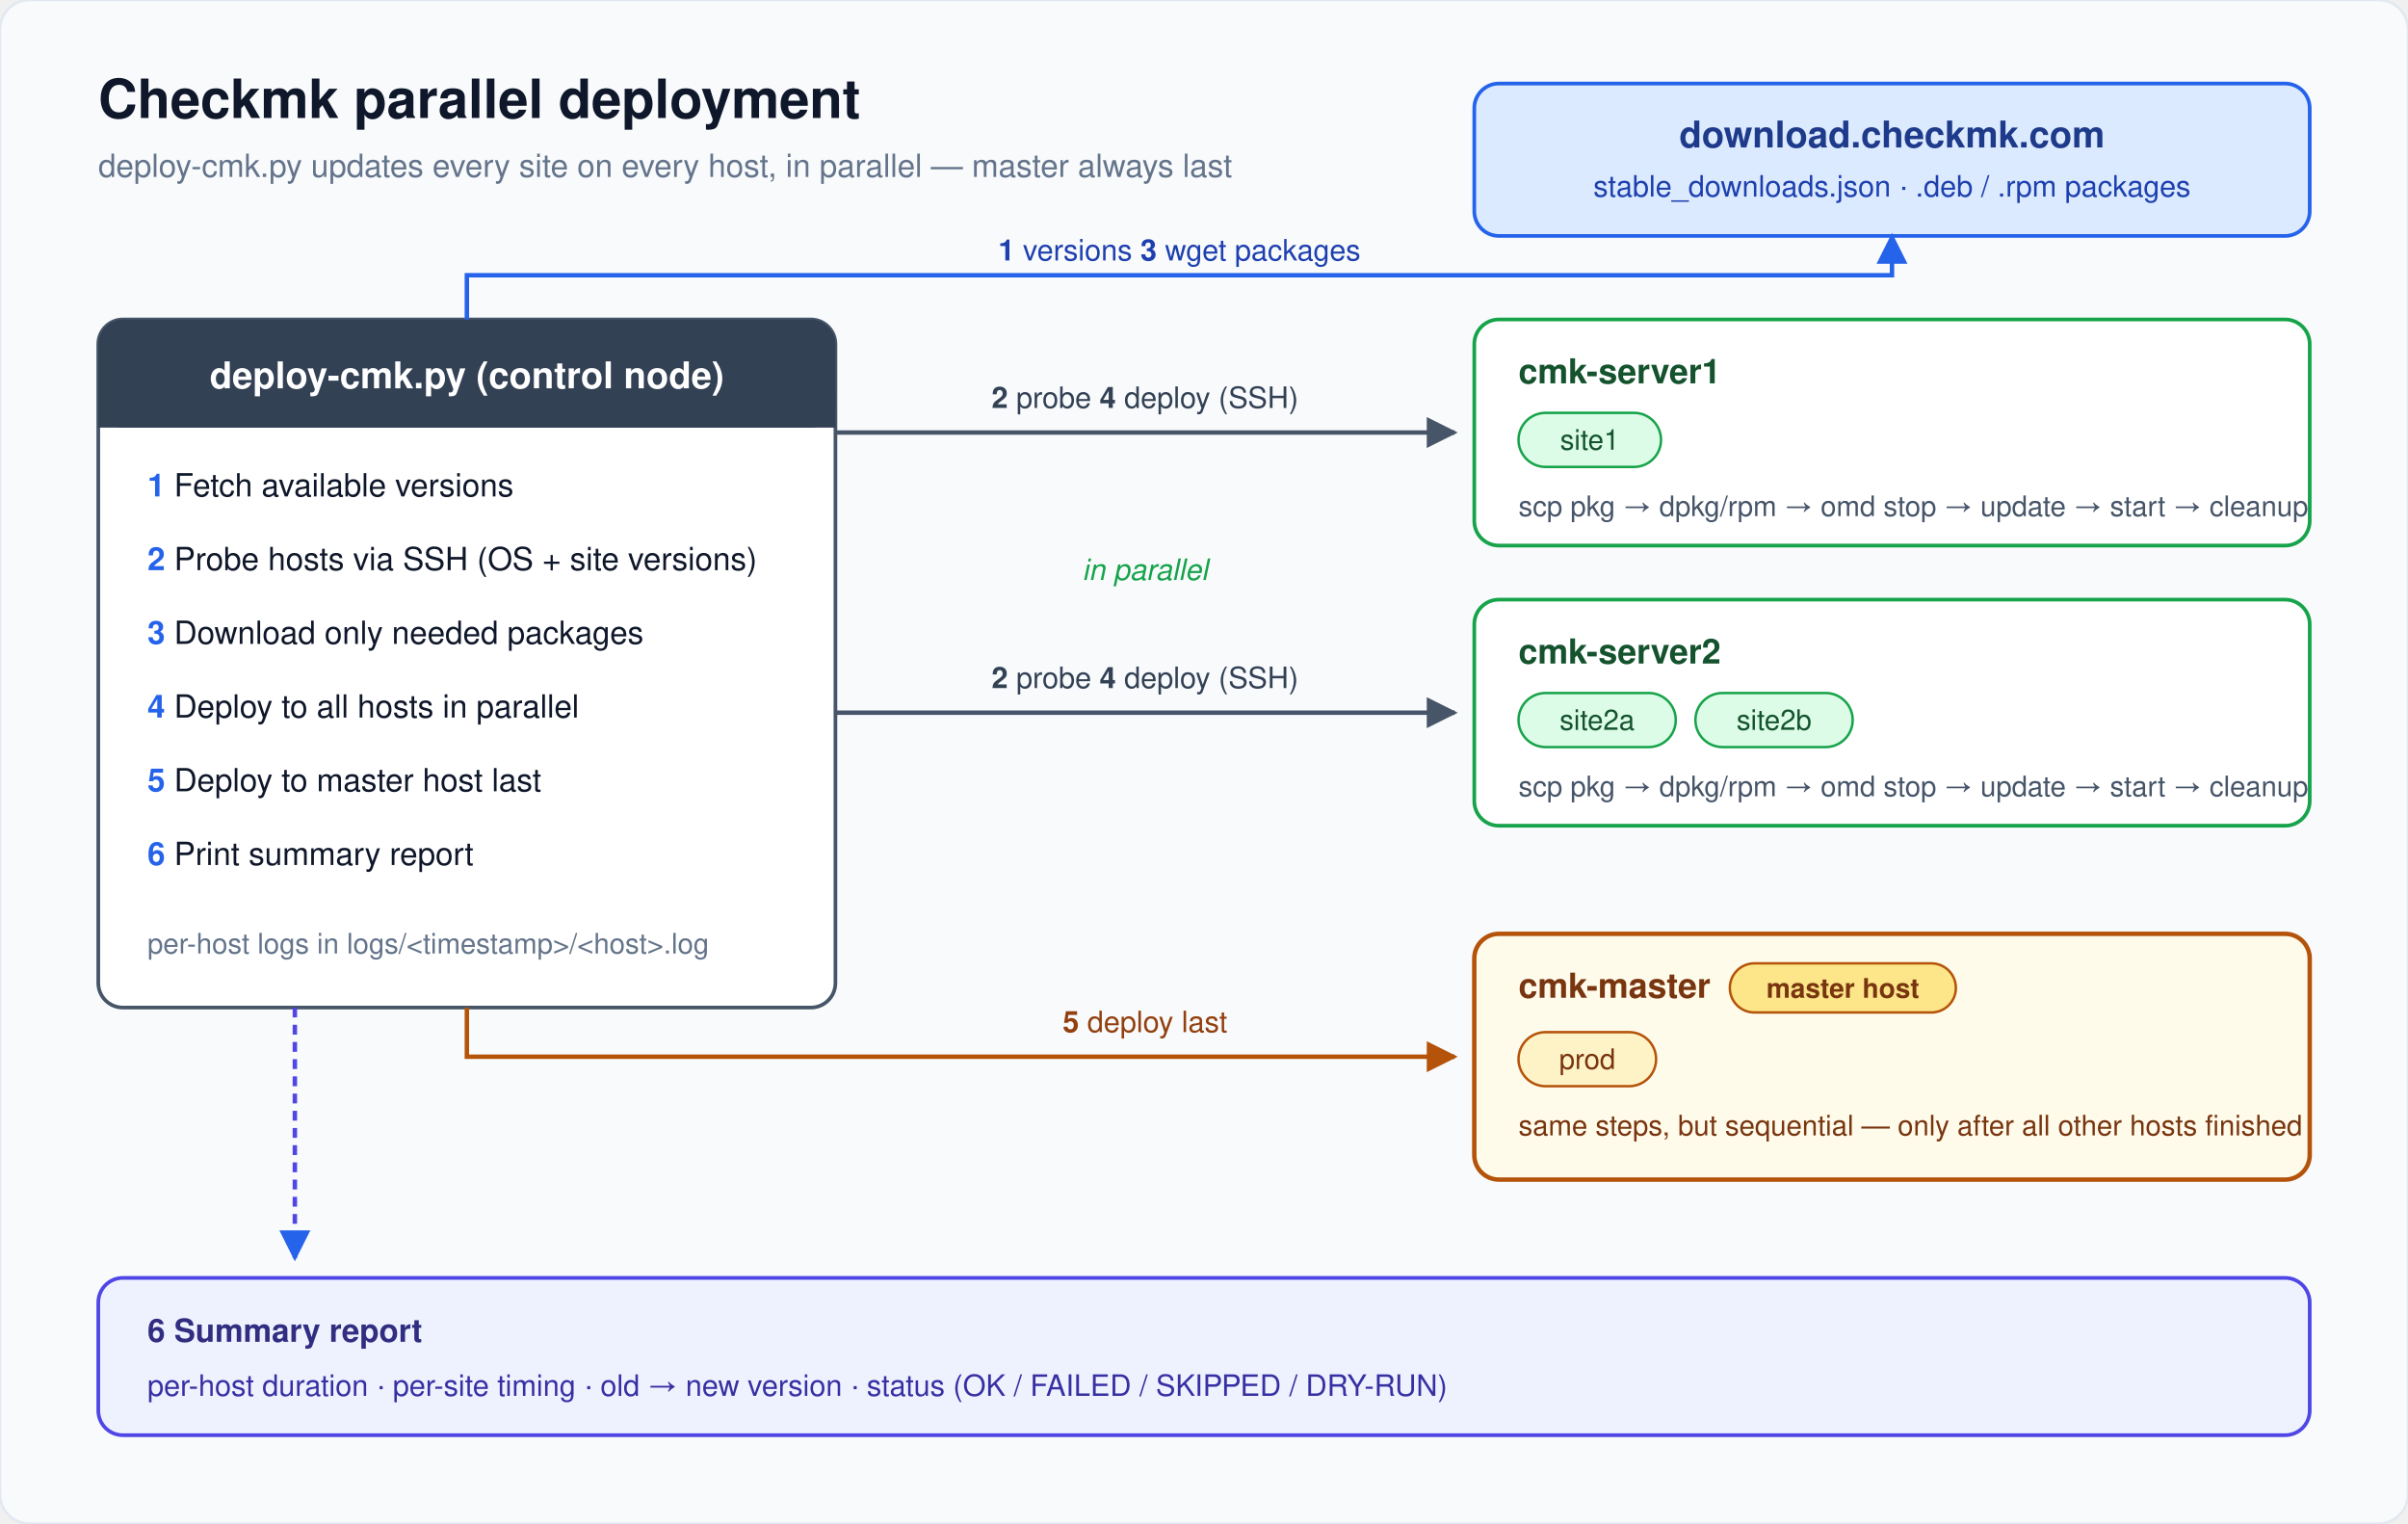
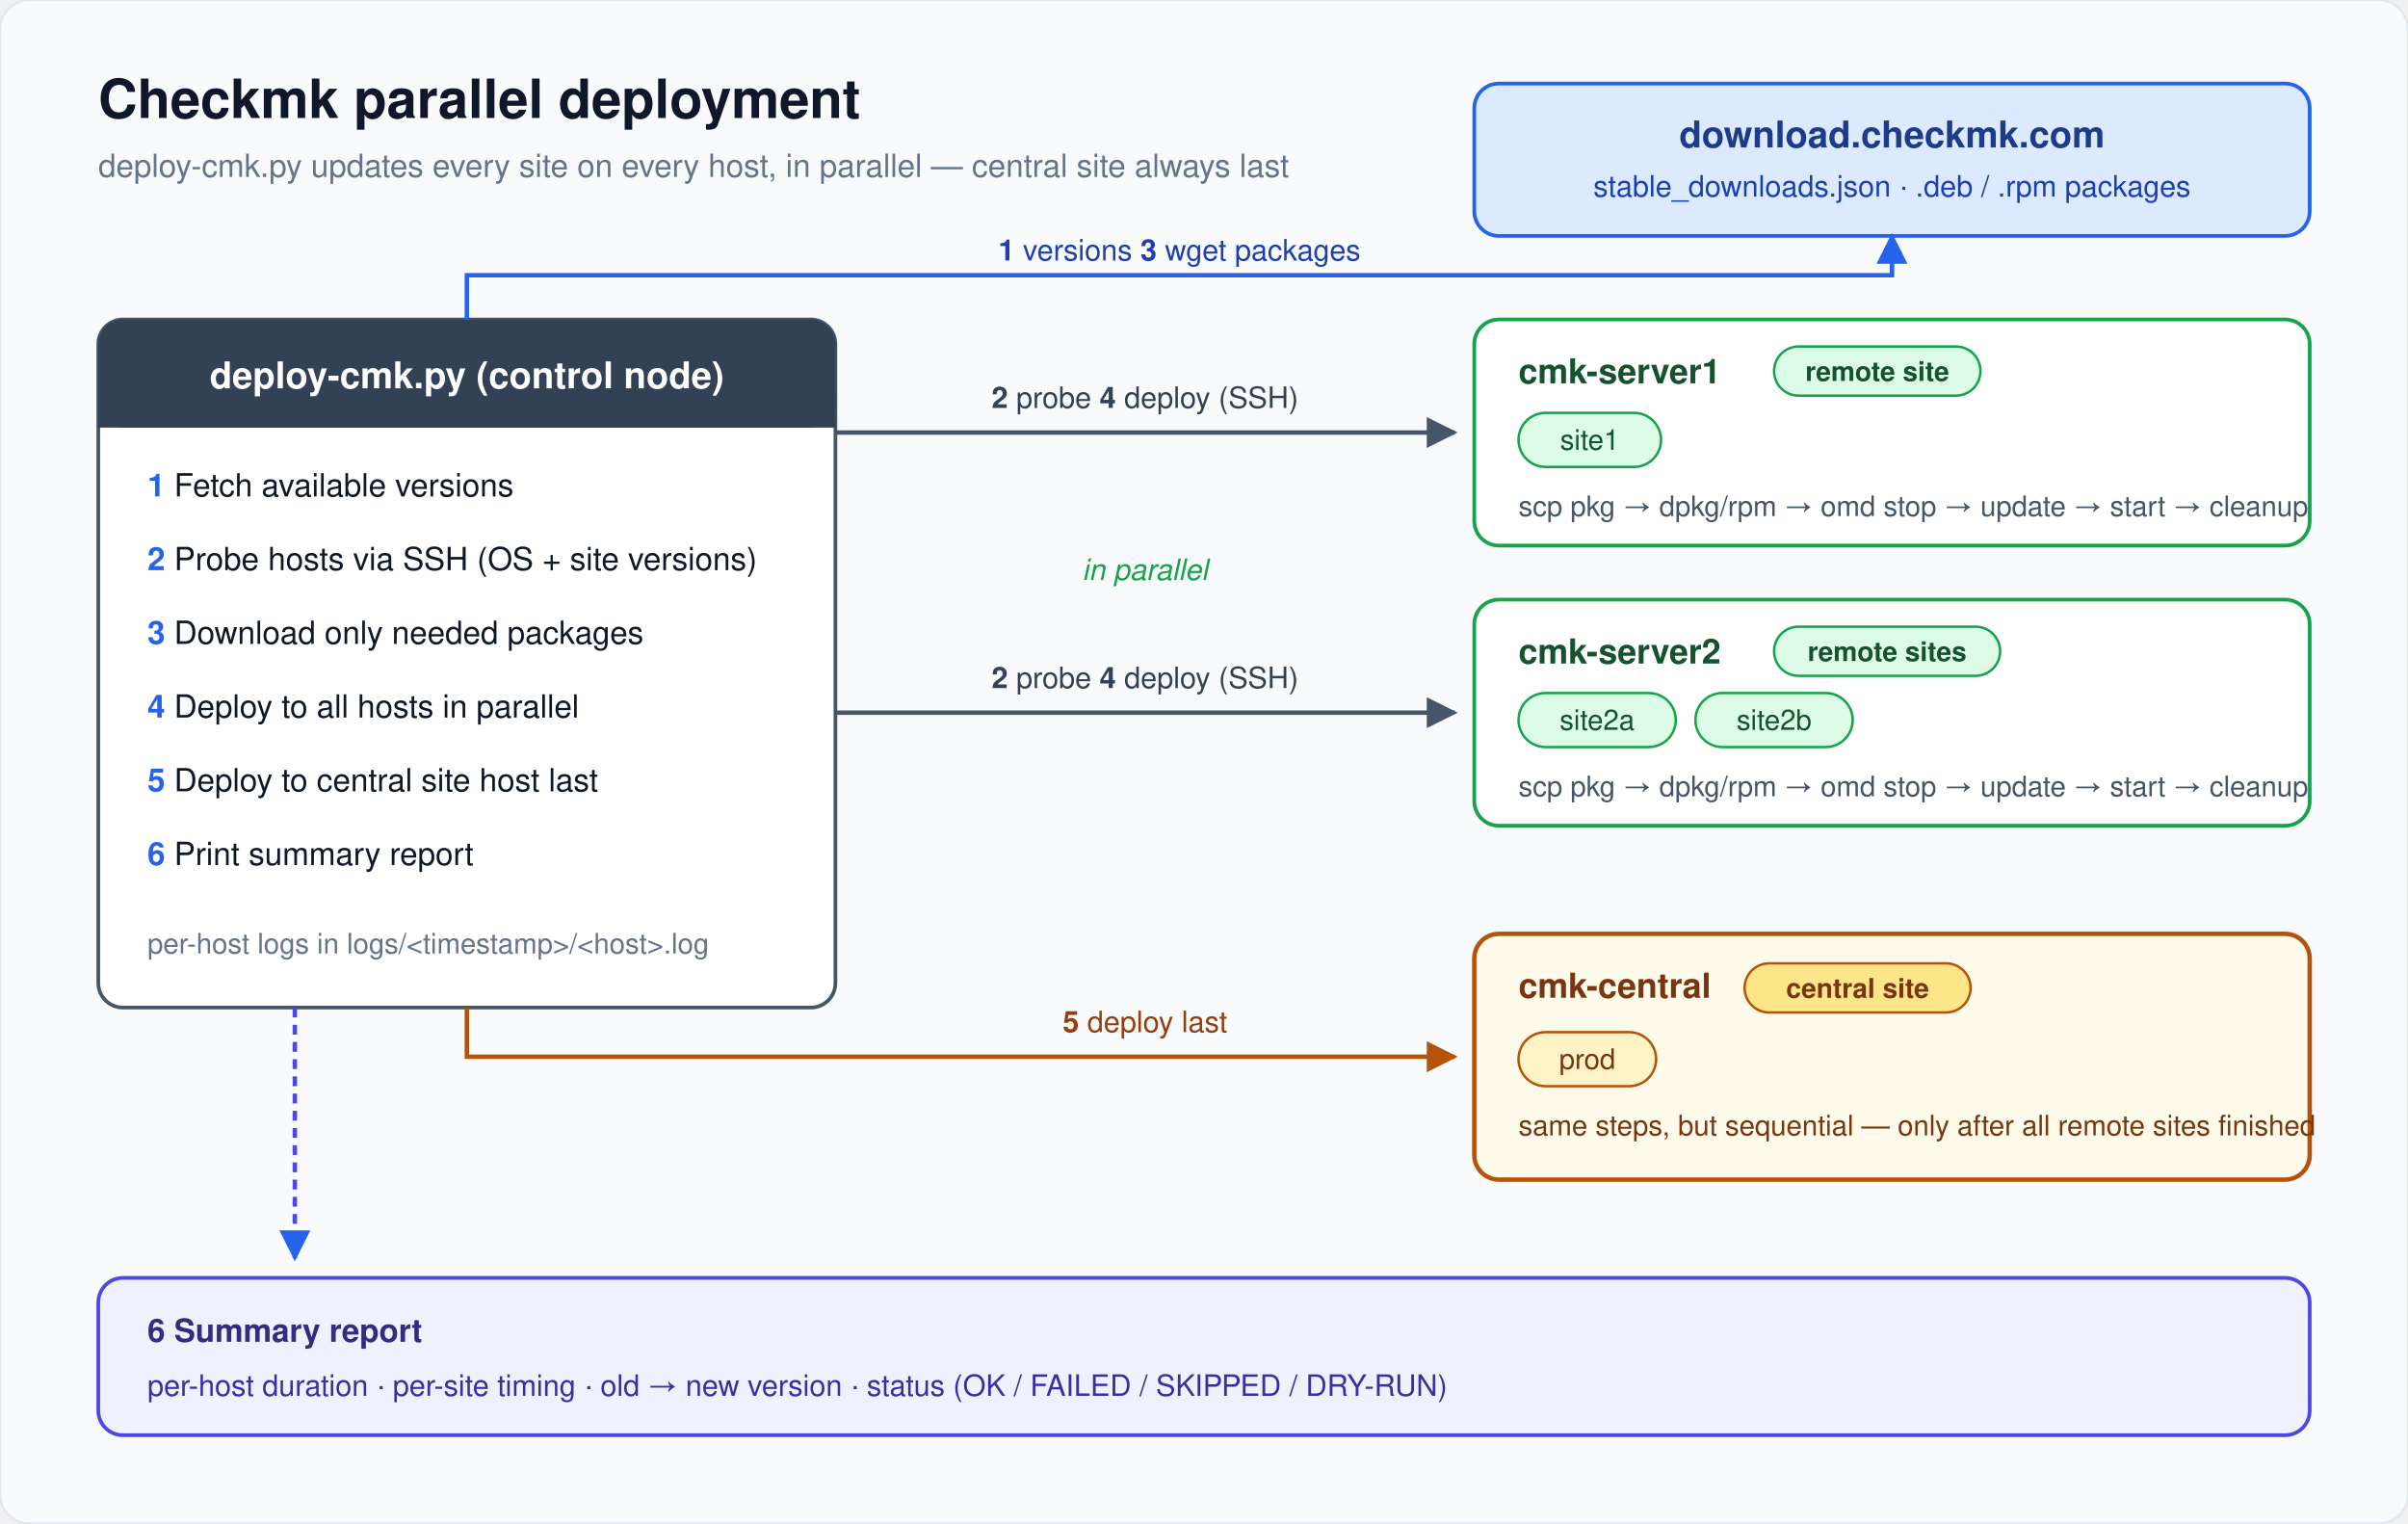
<svg xmlns="http://www.w3.org/2000/svg" viewBox="0 0 980 620" font-family="-apple-system, 'Segoe UI', Helvetica, Arial, sans-serif">
  <defs>
    <marker id="arrow" viewBox="0 0 10 10" refX="9" refY="5" markerWidth="7" markerHeight="7" orient="auto-start-reverse">
      <path d="M 0 0 L 10 5 L 0 10 z" fill="#475569" />
    </marker>
    <marker id="arrow-blue" viewBox="0 0 10 10" refX="9" refY="5" markerWidth="7" markerHeight="7" orient="auto-start-reverse">
      <path d="M 0 0 L 10 5 L 0 10 z" fill="#2563eb" />
    </marker>
    <marker id="arrow-amber" viewBox="0 0 10 10" refX="9" refY="5" markerWidth="7" markerHeight="7" orient="auto-start-reverse">
      <path d="M 0 0 L 10 5 L 0 10 z" fill="#b45309" />
    </marker>
  </defs>
  <rect x="0" y="0" width="980" height="620" rx="12" fill="#f8fafc" stroke="#e2e8f0" />
  <text x="40" y="48" font-size="22" font-weight="700" fill="#0f172a">Checkmk parallel deployment</text>
-   <text x="40" y="72" font-size="13" fill="#64748b">deploy-cmk.py updates every site on every host, in parallel — master always last</text>
+   <text x="40" y="72" font-size="13" fill="#64748b">deploy-cmk.py updates every site on every host, in parallel — central site always last</text>
  <rect x="600" y="34" width="340" height="62" rx="10" fill="#dbeafe" stroke="#2563eb" stroke-width="1.5" />
  <text x="770" y="60" font-size="15" font-weight="600" fill="#1e3a8a" text-anchor="middle">download.checkmk.com</text>
  <text x="770" y="80" font-size="12" fill="#1e40af" text-anchor="middle">stable_downloads.json · .deb / .rpm packages</text>
  <rect x="40" y="130" width="300" height="280" rx="10" fill="#ffffff" stroke="#475569" stroke-width="1.5" />
  <rect x="40" y="130" width="300" height="44" rx="10" fill="#334155" />
  <rect x="40" y="160" width="300" height="14" fill="#334155" />
  <text x="190" y="158" font-size="15" font-weight="700" fill="#ffffff" text-anchor="middle">deploy-cmk.py  (control node)</text>
  <text x="60" y="202" font-size="13" fill="#0f172a">
    <tspan font-weight="700" fill="#2563eb">1</tspan>  Fetch available versions</text>
  <text x="60" y="232" font-size="13" fill="#0f172a">
    <tspan font-weight="700" fill="#2563eb">2</tspan>  Probe hosts via SSH (OS + site versions)</text>
  <text x="60" y="262" font-size="13" fill="#0f172a">
    <tspan font-weight="700" fill="#2563eb">3</tspan>  Download only needed packages</text>
  <text x="60" y="292" font-size="13" fill="#0f172a">
    <tspan font-weight="700" fill="#2563eb">4</tspan>  Deploy to all hosts in parallel</text>
  <text x="60" y="322" font-size="13" fill="#0f172a">
-     <tspan font-weight="700" fill="#2563eb">5</tspan>  Deploy to master host last</text>
+     <tspan font-weight="700" fill="#2563eb">5</tspan>  Deploy to central site host last</text>
  <text x="60" y="352" font-size="13" fill="#0f172a">
    <tspan font-weight="700" fill="#2563eb">6</tspan>  Print summary report</text>
  <text x="60" y="388" font-size="11.5" fill="#64748b">per-host logs in logs/&lt;timestamp&gt;/&lt;host&gt;.log</text>
  <path d="M 190 130 L 190 112 L 770 112 L 770 96" fill="none" stroke="#2563eb" stroke-width="1.8" marker-end="url(#arrow-blue)" />
  <text x="480" y="106" font-size="12" fill="#1e40af" text-anchor="middle">
    <tspan font-weight="700">1</tspan> versions   <tspan font-weight="700">3</tspan> wget packages</text>
  <rect x="600" y="130" width="340" height="92" rx="10" fill="#ffffff" stroke="#16a34a" stroke-width="1.5" />
  <text x="618" y="156" font-size="14" font-weight="700" fill="#14532d">cmk-server1</text>
+   <rect x="722" y="141" width="84" height="20" rx="10" fill="#dcfce7" stroke="#16a34a" />
+   <text x="764" y="155" font-size="11" font-weight="600" fill="#14532d" text-anchor="middle">remote site</text>
  <rect x="618" y="168" width="58" height="22" rx="11" fill="#dcfce7" stroke="#16a34a" />
  <text x="647" y="183" font-size="11.5" fill="#14532d" text-anchor="middle">site1</text>
  <text x="618" y="210" font-size="11.5" fill="#475569">scp pkg → dpkg/rpm → omd stop → update → start → cleanup</text>
  <rect x="600" y="244" width="340" height="92" rx="10" fill="#ffffff" stroke="#16a34a" stroke-width="1.5" />
  <text x="618" y="270" font-size="14" font-weight="700" fill="#14532d">cmk-server2</text>
+   <rect x="722" y="255" width="92" height="20" rx="10" fill="#dcfce7" stroke="#16a34a" />
+   <text x="768" y="269" font-size="11" font-weight="600" fill="#14532d" text-anchor="middle">remote sites</text>
  <rect x="618" y="282" width="64" height="22" rx="11" fill="#dcfce7" stroke="#16a34a" />
  <text x="650" y="297" font-size="11.5" fill="#14532d" text-anchor="middle">site2a</text>
  <rect x="690" y="282" width="64" height="22" rx="11" fill="#dcfce7" stroke="#16a34a" />
  <text x="722" y="297" font-size="11.5" fill="#14532d" text-anchor="middle">site2b</text>
  <text x="618" y="324" font-size="11.5" fill="#475569">scp pkg → dpkg/rpm → omd stop → update → start → cleanup</text>
  <path d="M 340 176 L 592 176" fill="none" stroke="#475569" stroke-width="1.8" marker-end="url(#arrow)" />
  <path d="M 340 290 L 592 290" fill="none" stroke="#475569" stroke-width="1.8" marker-end="url(#arrow)" />
  <text x="466" y="166" font-size="12" fill="#334155" text-anchor="middle">
    <tspan font-weight="700">2</tspan> probe   <tspan font-weight="700">4</tspan> deploy (SSH)</text>
  <text x="466" y="280" font-size="12" fill="#334155" text-anchor="middle">
    <tspan font-weight="700">2</tspan> probe   <tspan font-weight="700">4</tspan> deploy (SSH)</text>
  <text x="466" y="236" font-size="12" font-style="italic" fill="#16a34a" text-anchor="middle">in parallel</text>
  <rect x="600" y="380" width="340" height="100" rx="10" fill="#fffbeb" stroke="#b45309" stroke-width="1.8" />
-   <text x="618" y="406" font-size="14" font-weight="700" fill="#78350f">cmk-master</text>
-   <rect x="704" y="392" width="92" height="20" rx="10" fill="#fde68a" stroke="#b45309" />
-   <text x="750" y="406" font-size="11" font-weight="600" fill="#78350f" text-anchor="middle">master host</text>
+   <text x="618" y="406" font-size="14" font-weight="700" fill="#78350f">cmk-central</text>
+   <rect x="710" y="392" width="92" height="20" rx="10" fill="#fde68a" stroke="#b45309" />
+   <text x="756" y="406" font-size="11" font-weight="600" fill="#78350f" text-anchor="middle">central site</text>
  <rect x="618" y="420" width="56" height="22" rx="11" fill="#fef3c7" stroke="#b45309" />
  <text x="646" y="435" font-size="11.5" fill="#78350f" text-anchor="middle">prod</text>
-   <text x="618" y="462" font-size="11.5" fill="#78350f">same steps, but sequential — only after all other hosts finished</text>
+   <text x="618" y="462" font-size="11.5" fill="#78350f">same steps, but sequential — only after all remote sites finished</text>
  <path d="M 190 410 L 190 430 L 592 430" fill="none" stroke="#b45309" stroke-width="1.8" marker-end="url(#arrow-amber)" />
  <text x="466" y="420" font-size="12" fill="#92400e" text-anchor="middle">
    <tspan font-weight="700">5</tspan> deploy last</text>
  <rect x="40" y="520" width="900" height="64" rx="10" fill="#eef2ff" stroke="#4f46e5" stroke-width="1.5" />
  <text x="60" y="546" font-size="13" font-weight="700" fill="#312e81">6  Summary report</text>
  <text x="60" y="568" font-size="12" fill="#3730a3">per-host duration · per-site timing · old → new version · status (OK / FAILED / SKIPPED / DRY-RUN)</text>
  <path d="M 120 410 L 120 512" fill="none" stroke="#4f46e5" stroke-width="1.8" marker-end="url(#arrow-blue)" stroke-dasharray="4 3" />
</svg>
